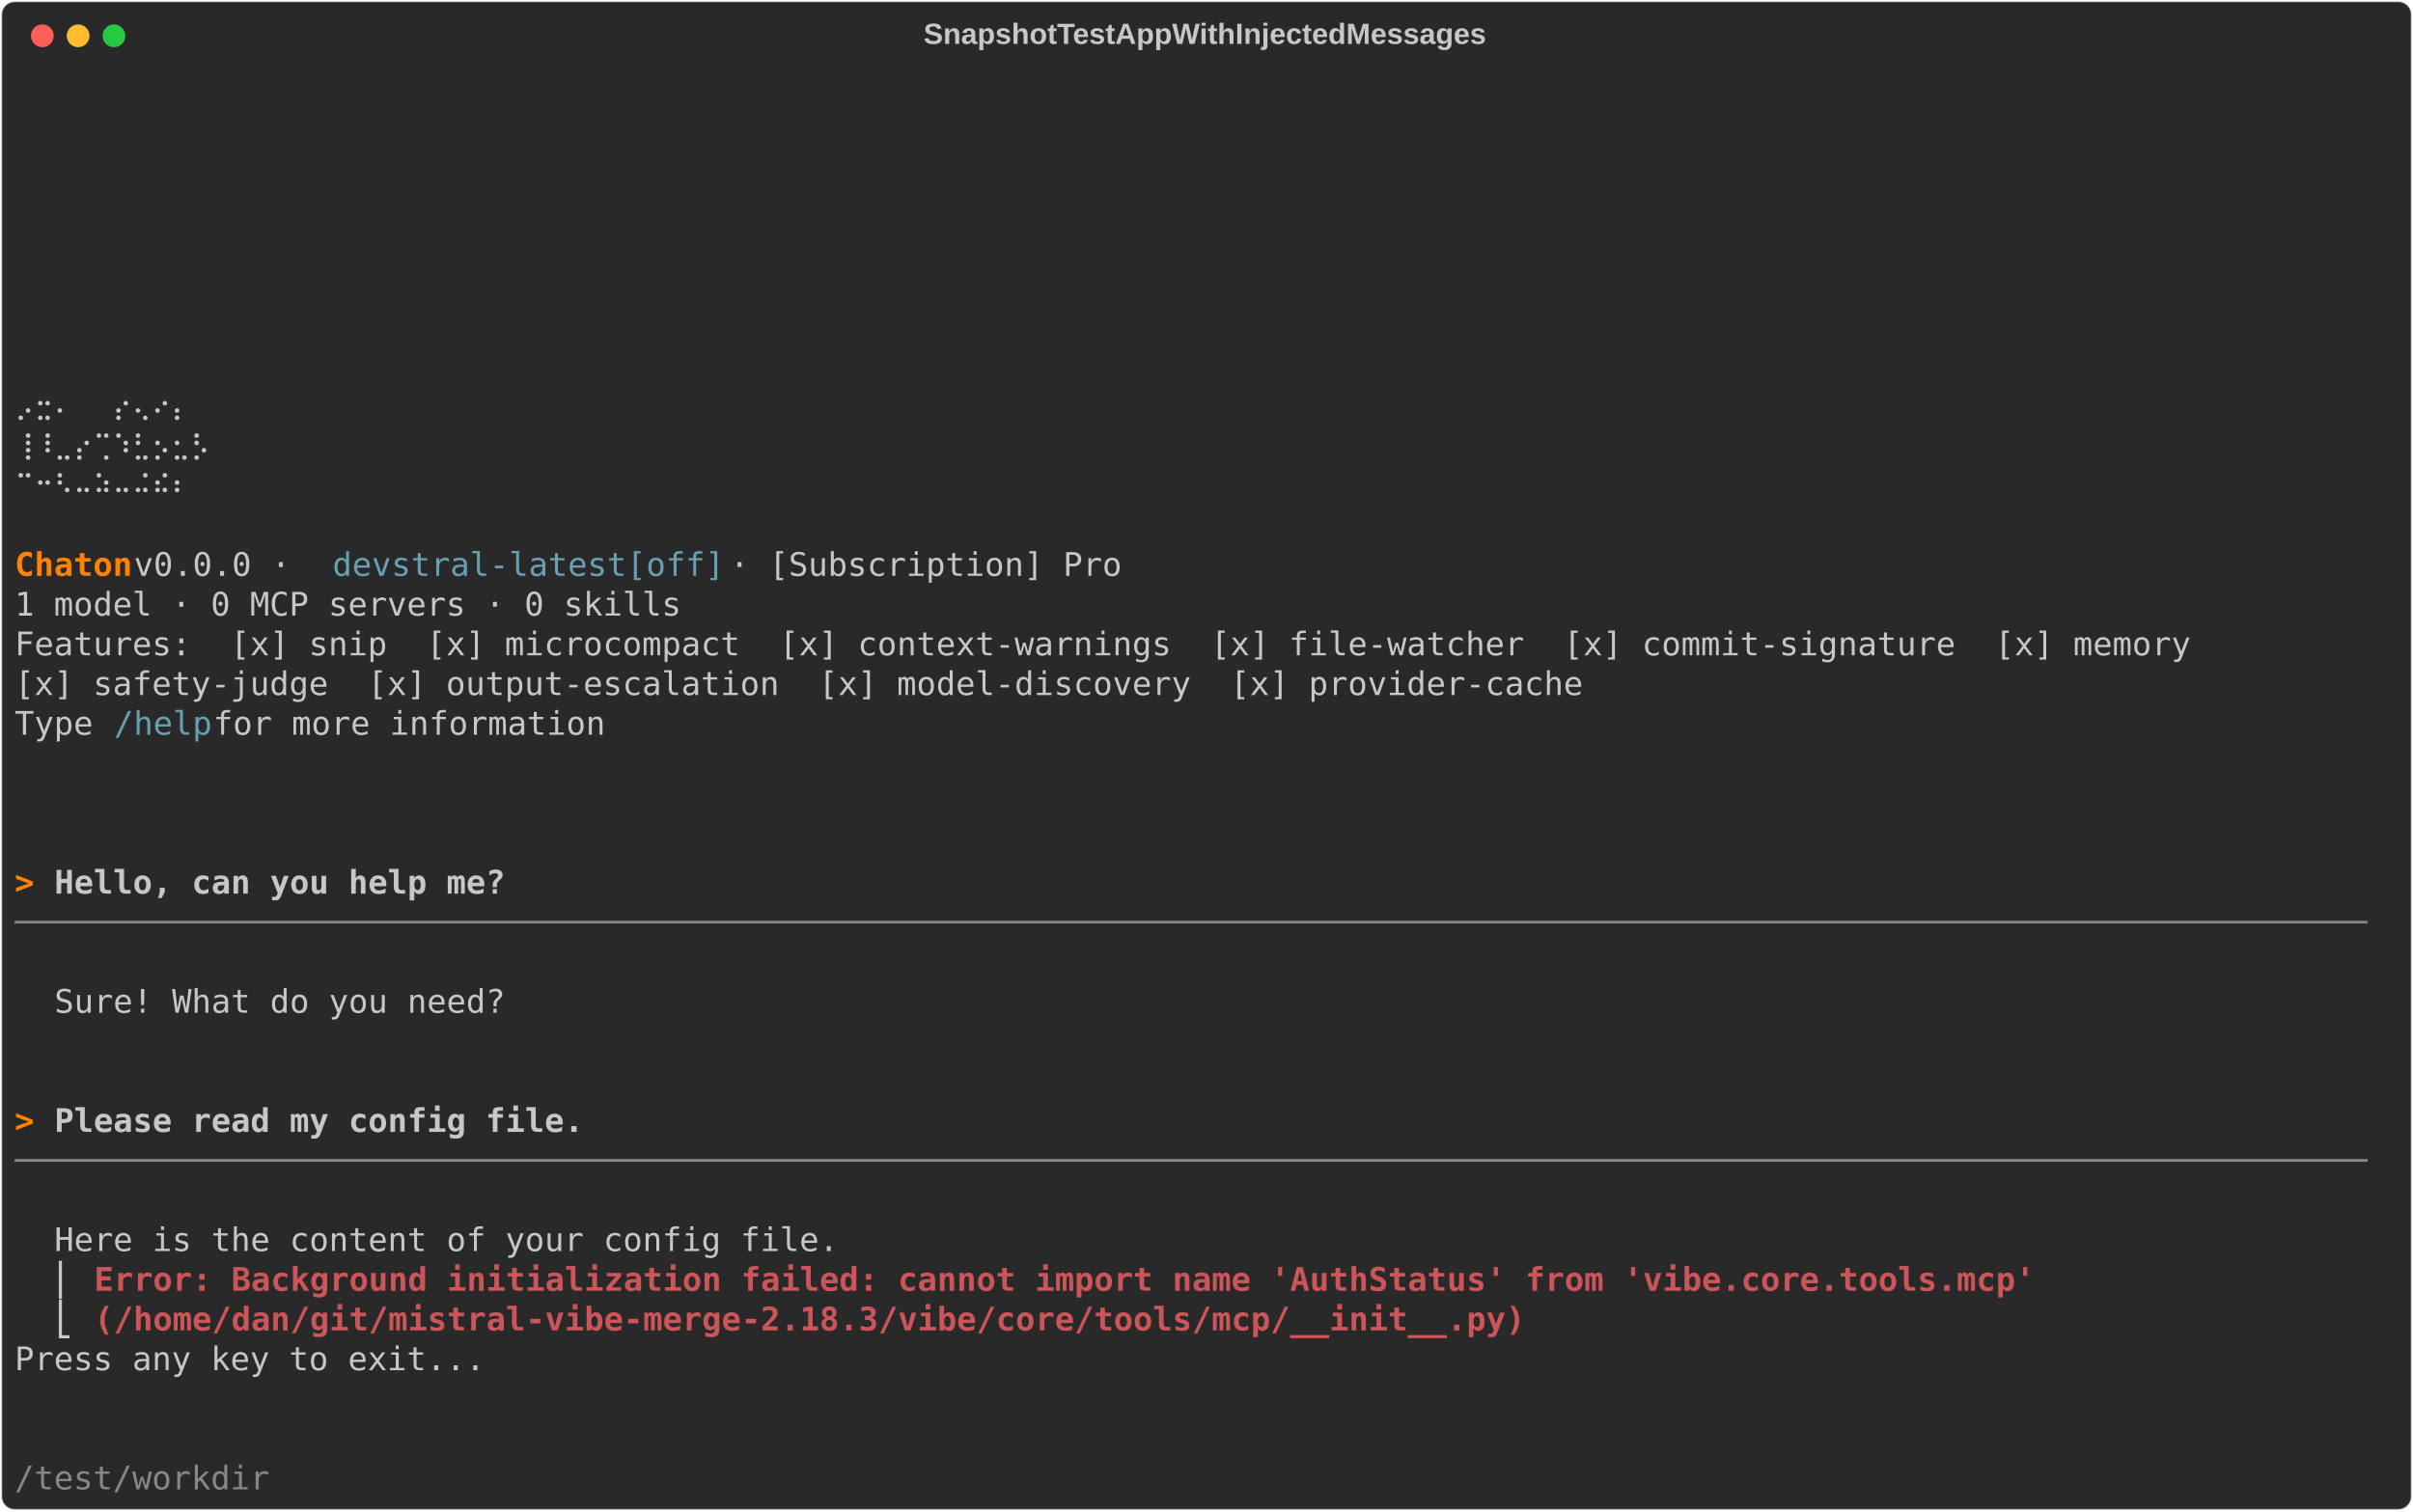
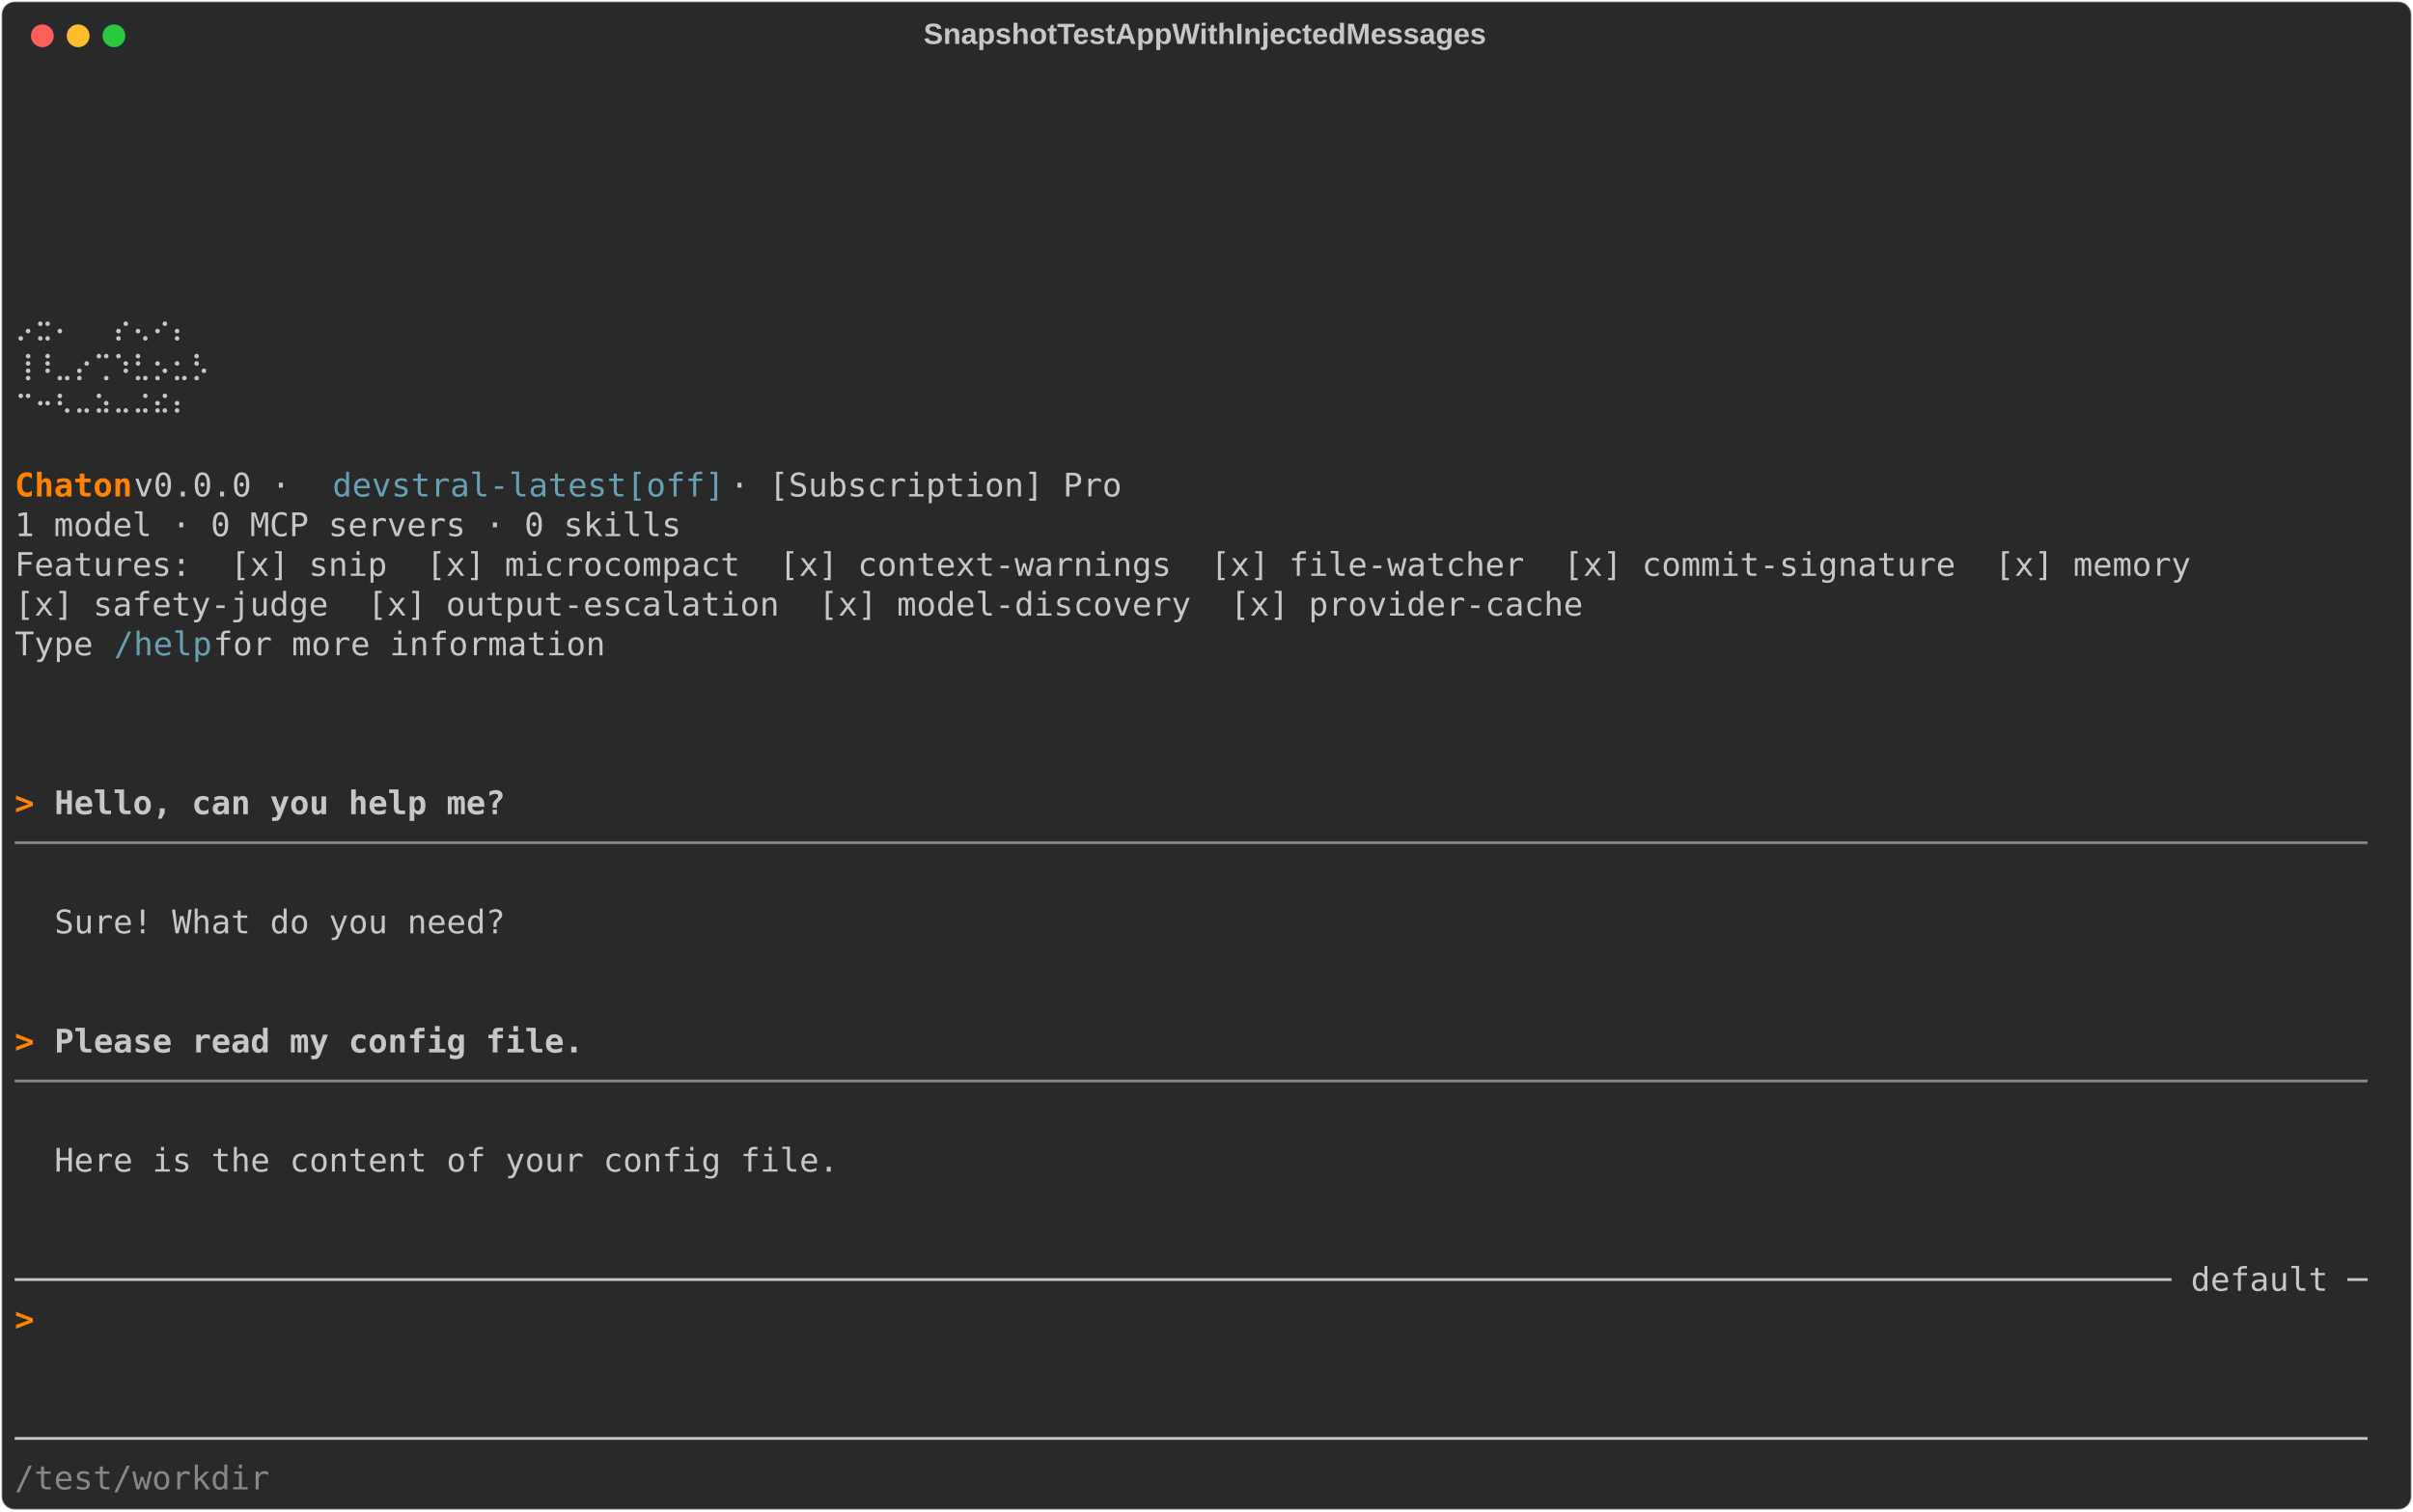
<svg xmlns="http://www.w3.org/2000/svg" class="rich-terminal" viewBox="0 0 1482 928.4">
  <style>

    @font-face {
        font-family: "Fira Code";
        src: local("FiraCode-Regular"),
                url("https://cdnjs.cloudflare.com/ajax/libs/firacode/6.2.0/woff2/FiraCode-Regular.woff2") format("woff2"),
                url("https://cdnjs.cloudflare.com/ajax/libs/firacode/6.2.0/woff/FiraCode-Regular.woff") format("woff");
        font-style: normal;
        font-weight: 400;
    }
    @font-face {
        font-family: "Fira Code";
        src: local("FiraCode-Bold"),
                url("https://cdnjs.cloudflare.com/ajax/libs/firacode/6.2.0/woff2/FiraCode-Bold.woff2") format("woff2"),
                url("https://cdnjs.cloudflare.com/ajax/libs/firacode/6.2.0/woff/FiraCode-Bold.woff") format("woff");
        font-style: bold;
        font-weight: 700;
    }

    .terminal-matrix {
        font-family: Fira Code, monospace;
        font-size: 20px;
        line-height: 24.4px;
        font-variant-east-asian: full-width;
    }

    .terminal-title {
        font-size: 18px;
        font-weight: bold;
        font-family: arial;
    }

    .terminal-r1 { fill: #c5c8c6 }
.terminal-r2 { fill: #ff8205;font-weight: bold }
.terminal-r3 { fill: #68a0b3 }
.terminal-r4 { fill: #c5c8c6;font-weight: bold }
.terminal-r5 { fill: #868887 }
- .terminal-r6 { fill: #cc555a;font-weight: bold }
    </style>
  <defs>
    <clipPath id="terminal-clip-terminal">
      <rect x="0" y="0" width="1463.0" height="877.4" />
    </clipPath>
    <clipPath id="terminal-line-0">
      <rect x="0" y="1.5" width="1464" height="24.65" />
    </clipPath>
    <clipPath id="terminal-line-1">
      <rect x="0" y="25.9" width="1464" height="24.65" />
    </clipPath>
    <clipPath id="terminal-line-2">
      <rect x="0" y="50.3" width="1464" height="24.65" />
    </clipPath>
    <clipPath id="terminal-line-3">
      <rect x="0" y="74.7" width="1464" height="24.65" />
    </clipPath>
    <clipPath id="terminal-line-4">
      <rect x="0" y="99.1" width="1464" height="24.65" />
    </clipPath>
    <clipPath id="terminal-line-5">
      <rect x="0" y="123.5" width="1464" height="24.65" />
    </clipPath>
    <clipPath id="terminal-line-6">
      <rect x="0" y="147.9" width="1464" height="24.65" />
    </clipPath>
    <clipPath id="terminal-line-7">
      <rect x="0" y="172.3" width="1464" height="24.65" />
    </clipPath>
    <clipPath id="terminal-line-8">
      <rect x="0" y="196.7" width="1464" height="24.65" />
    </clipPath>
    <clipPath id="terminal-line-9">
      <rect x="0" y="221.1" width="1464" height="24.65" />
    </clipPath>
    <clipPath id="terminal-line-10">
      <rect x="0" y="245.5" width="1464" height="24.65" />
    </clipPath>
    <clipPath id="terminal-line-11">
      <rect x="0" y="269.9" width="1464" height="24.65" />
    </clipPath>
    <clipPath id="terminal-line-12">
      <rect x="0" y="294.3" width="1464" height="24.65" />
    </clipPath>
    <clipPath id="terminal-line-13">
      <rect x="0" y="318.7" width="1464" height="24.65" />
    </clipPath>
    <clipPath id="terminal-line-14">
      <rect x="0" y="343.1" width="1464" height="24.65" />
    </clipPath>
    <clipPath id="terminal-line-15">
      <rect x="0" y="367.5" width="1464" height="24.65" />
    </clipPath>
    <clipPath id="terminal-line-16">
      <rect x="0" y="391.9" width="1464" height="24.65" />
    </clipPath>
    <clipPath id="terminal-line-17">
      <rect x="0" y="416.3" width="1464" height="24.65" />
    </clipPath>
    <clipPath id="terminal-line-18">
      <rect x="0" y="440.7" width="1464" height="24.65" />
    </clipPath>
    <clipPath id="terminal-line-19">
      <rect x="0" y="465.1" width="1464" height="24.65" />
    </clipPath>
    <clipPath id="terminal-line-20">
      <rect x="0" y="489.5" width="1464" height="24.65" />
    </clipPath>
    <clipPath id="terminal-line-21">
      <rect x="0" y="513.9" width="1464" height="24.65" />
    </clipPath>
    <clipPath id="terminal-line-22">
      <rect x="0" y="538.3" width="1464" height="24.65" />
    </clipPath>
    <clipPath id="terminal-line-23">
      <rect x="0" y="562.7" width="1464" height="24.65" />
    </clipPath>
    <clipPath id="terminal-line-24">
      <rect x="0" y="587.1" width="1464" height="24.65" />
    </clipPath>
    <clipPath id="terminal-line-25">
      <rect x="0" y="611.5" width="1464" height="24.65" />
    </clipPath>
    <clipPath id="terminal-line-26">
      <rect x="0" y="635.9" width="1464" height="24.65" />
    </clipPath>
    <clipPath id="terminal-line-27">
      <rect x="0" y="660.3" width="1464" height="24.65" />
    </clipPath>
    <clipPath id="terminal-line-28">
      <rect x="0" y="684.7" width="1464" height="24.65" />
    </clipPath>
    <clipPath id="terminal-line-29">
      <rect x="0" y="709.1" width="1464" height="24.65" />
    </clipPath>
    <clipPath id="terminal-line-30">
      <rect x="0" y="733.5" width="1464" height="24.65" />
    </clipPath>
    <clipPath id="terminal-line-31">
      <rect x="0" y="757.9" width="1464" height="24.65" />
    </clipPath>
    <clipPath id="terminal-line-32">
      <rect x="0" y="782.3" width="1464" height="24.65" />
    </clipPath>
    <clipPath id="terminal-line-33">
      <rect x="0" y="806.7" width="1464" height="24.65" />
    </clipPath>
    <clipPath id="terminal-line-34">
      <rect x="0" y="831.1" width="1464" height="24.65" />
    </clipPath>
  </defs>
  <rect fill="#292929" stroke="rgba(255,255,255,0.35)" stroke-width="1" x="1" y="1" width="1480" height="926.4" rx="8" />
  <text class="terminal-title" fill="#c5c8c6" text-anchor="middle" x="740" y="27">SnapshotTestAppWithInjectedMessages</text>
  <g transform="translate(26,22)">
    <circle cx="0" cy="0" r="7" fill="#ff5f57" />
    <circle cx="22" cy="0" r="7" fill="#febc2e" />
    <circle cx="44" cy="0" r="7" fill="#28c840" />
  </g>
  <g transform="translate(9, 41)" clip-path="url(#terminal-clip-terminal)">
    <g class="terminal-matrix">
      <text class="terminal-r1" x="1464" y="20" textLength="12.2" clip-path="url(#terminal-line-0)">
</text>
      <text class="terminal-r1" x="1464" y="44.4" textLength="12.2" clip-path="url(#terminal-line-1)">
</text>
      <text class="terminal-r1" x="1464" y="68.8" textLength="12.2" clip-path="url(#terminal-line-2)">
</text>
      <text class="terminal-r1" x="1464" y="93.2" textLength="12.2" clip-path="url(#terminal-line-3)">
</text>
      <text class="terminal-r1" x="1464" y="117.6" textLength="12.2" clip-path="url(#terminal-line-4)">
</text>
      <text class="terminal-r1" x="1464" y="142" textLength="12.2" clip-path="url(#terminal-line-5)">
</text>
+       <text class="terminal-r1" x="0" y="166.4" textLength="134.2" clip-path="url(#terminal-line-6)">  ⡠⣒⠄  ⡔⢄⠔⡄</text>
      <text class="terminal-r1" x="1464" y="166.4" textLength="12.2" clip-path="url(#terminal-line-6)">
</text>
+       <text class="terminal-r1" x="0" y="190.8" textLength="134.2" clip-path="url(#terminal-line-7)"> ⢸⠸⣀⡔⢉⠱⣃⡢⣂⡣</text>
      <text class="terminal-r1" x="1464" y="190.8" textLength="12.2" clip-path="url(#terminal-line-7)">
</text>
-       <text class="terminal-r1" x="0" y="215.2" textLength="134.2" clip-path="url(#terminal-line-8)">  ⡠⣒⠄  ⡔⢄⠔⡄</text>
+       <text class="terminal-r1" x="0" y="215.2" textLength="134.2" clip-path="url(#terminal-line-8)">  ⠉⠒⠣⠤⠵⠤⠬⠮⠆</text>
      <text class="terminal-r1" x="1464" y="215.2" textLength="12.2" clip-path="url(#terminal-line-8)">
</text>
-       <text class="terminal-r1" x="0" y="239.6" textLength="134.2" clip-path="url(#terminal-line-9)"> ⢸⠸⣀⡔⢉⠱⣃⡢⣂⡣</text>
      <text class="terminal-r1" x="1464" y="239.6" textLength="12.2" clip-path="url(#terminal-line-9)">
</text>
-       <text class="terminal-r1" x="0" y="264" textLength="134.2" clip-path="url(#terminal-line-10)">  ⠉⠒⠣⠤⠵⠤⠬⠮⠆</text>
+       <text class="terminal-r2" x="0" y="264" textLength="73.2" clip-path="url(#terminal-line-10)">Chaton</text>
+       <text class="terminal-r1" x="73.2" y="264" textLength="122" clip-path="url(#terminal-line-10)"> v0.0.0 · </text>
+       <text class="terminal-r3" x="195.2" y="264" textLength="244" clip-path="url(#terminal-line-10)">devstral-latest[off]</text>
+       <text class="terminal-r1" x="439.2" y="264" textLength="256.2" clip-path="url(#terminal-line-10)"> · [Subscription] Pro</text>
      <text class="terminal-r1" x="1464" y="264" textLength="12.2" clip-path="url(#terminal-line-10)">
</text>
+       <text class="terminal-r1" x="0" y="288.4" textLength="414.8" clip-path="url(#terminal-line-11)">1 model · 0 MCP servers · 0 skills</text>
      <text class="terminal-r1" x="1464" y="288.4" textLength="12.2" clip-path="url(#terminal-line-11)">
</text>
-       <text class="terminal-r2" x="0" y="312.8" textLength="73.2" clip-path="url(#terminal-line-12)">Chaton</text>
-       <text class="terminal-r1" x="73.2" y="312.8" textLength="122" clip-path="url(#terminal-line-12)"> v0.0.0 · </text>
-       <text class="terminal-r3" x="195.2" y="312.8" textLength="244" clip-path="url(#terminal-line-12)">devstral-latest[off]</text>
-       <text class="terminal-r1" x="439.2" y="312.8" textLength="256.2" clip-path="url(#terminal-line-12)"> · [Subscription] Pro</text>
+       <text class="terminal-r1" x="0" y="312.8" textLength="1354.2" clip-path="url(#terminal-line-12)">Features:  [x] snip  [x] microcompact  [x] context-warnings  [x] file-watcher  [x] commit-signature  [x] memory</text>
      <text class="terminal-r1" x="1464" y="312.8" textLength="12.2" clip-path="url(#terminal-line-12)">
</text>
-       <text class="terminal-r1" x="0" y="337.2" textLength="414.8" clip-path="url(#terminal-line-13)">1 model · 0 MCP servers · 0 skills</text>
+       <text class="terminal-r1" x="0" y="337.2" textLength="1110.2" clip-path="url(#terminal-line-13)">           [x] safety-judge  [x] output-escalation  [x] model-discovery  [x] provider-cache</text>
      <text class="terminal-r1" x="1464" y="337.2" textLength="12.2" clip-path="url(#terminal-line-13)">
</text>
-       <text class="terminal-r1" x="0" y="361.6" textLength="1354.2" clip-path="url(#terminal-line-14)">Features:  [x] snip  [x] microcompact  [x] context-warnings  [x] file-watcher  [x] commit-signature  [x] memory</text>
+       <text class="terminal-r1" x="0" y="361.6" textLength="61" clip-path="url(#terminal-line-14)">Type </text>
+       <text class="terminal-r3" x="61" y="361.6" textLength="61" clip-path="url(#terminal-line-14)">/help</text>
+       <text class="terminal-r1" x="122" y="361.6" textLength="256.2" clip-path="url(#terminal-line-14)"> for more information</text>
      <text class="terminal-r1" x="1464" y="361.6" textLength="12.2" clip-path="url(#terminal-line-14)">
</text>
-       <text class="terminal-r1" x="0" y="386" textLength="1110.2" clip-path="url(#terminal-line-15)">           [x] safety-judge  [x] output-escalation  [x] model-discovery  [x] provider-cache</text>
      <text class="terminal-r1" x="1464" y="386" textLength="12.2" clip-path="url(#terminal-line-15)">
</text>
-       <text class="terminal-r1" x="0" y="410.4" textLength="61" clip-path="url(#terminal-line-16)">Type </text>
-       <text class="terminal-r3" x="61" y="410.4" textLength="61" clip-path="url(#terminal-line-16)">/help</text>
-       <text class="terminal-r1" x="122" y="410.4" textLength="256.2" clip-path="url(#terminal-line-16)"> for more information</text>
      <text class="terminal-r1" x="1464" y="410.4" textLength="12.2" clip-path="url(#terminal-line-16)">
</text>
      <text class="terminal-r1" x="1464" y="434.8" textLength="12.2" clip-path="url(#terminal-line-17)">
</text>
+       <text class="terminal-r2" x="0" y="459.2" textLength="24.4" clip-path="url(#terminal-line-18)">&gt; </text>
+       <text class="terminal-r4" x="24.4" y="459.2" textLength="280.6" clip-path="url(#terminal-line-18)">Hello, can you help me?</text>
      <text class="terminal-r1" x="1464" y="459.2" textLength="12.2" clip-path="url(#terminal-line-18)">
</text>
+       <text class="terminal-r5" x="0" y="483.6" textLength="1464" clip-path="url(#terminal-line-19)">────────────────────────────────────────────────────────────────────────────────────────────────────────────────────────</text>
      <text class="terminal-r1" x="1464" y="483.6" textLength="12.2" clip-path="url(#terminal-line-19)">
</text>
-       <text class="terminal-r2" x="0" y="508" textLength="24.4" clip-path="url(#terminal-line-20)">&gt; </text>
-       <text class="terminal-r4" x="24.4" y="508" textLength="280.6" clip-path="url(#terminal-line-20)">Hello, can you help me?</text>
      <text class="terminal-r1" x="1464" y="508" textLength="12.2" clip-path="url(#terminal-line-20)">
</text>
-       <text class="terminal-r5" x="0" y="532.4" textLength="1464" clip-path="url(#terminal-line-21)">────────────────────────────────────────────────────────────────────────────────────────────────────────────────────────</text>
+       <text class="terminal-r1" x="24.4" y="532.4" textLength="280.6" clip-path="url(#terminal-line-21)">Sure! What do you need?</text>
      <text class="terminal-r1" x="1464" y="532.4" textLength="12.2" clip-path="url(#terminal-line-21)">
</text>
      <text class="terminal-r1" x="1464" y="556.8" textLength="12.2" clip-path="url(#terminal-line-22)">
</text>
-       <text class="terminal-r1" x="24.4" y="581.2" textLength="280.6" clip-path="url(#terminal-line-23)">Sure! What do you need?</text>
      <text class="terminal-r1" x="1464" y="581.2" textLength="12.2" clip-path="url(#terminal-line-23)">
</text>
+       <text class="terminal-r2" x="0" y="605.6" textLength="24.4" clip-path="url(#terminal-line-24)">&gt; </text>
+       <text class="terminal-r4" x="24.4" y="605.6" textLength="329.4" clip-path="url(#terminal-line-24)">Please read my config file.</text>
      <text class="terminal-r1" x="1464" y="605.6" textLength="12.2" clip-path="url(#terminal-line-24)">
</text>
+       <text class="terminal-r5" x="0" y="630" textLength="1464" clip-path="url(#terminal-line-25)">────────────────────────────────────────────────────────────────────────────────────────────────────────────────────────</text>
      <text class="terminal-r1" x="1464" y="630" textLength="12.2" clip-path="url(#terminal-line-25)">
</text>
-       <text class="terminal-r2" x="0" y="654.4" textLength="24.4" clip-path="url(#terminal-line-26)">&gt; </text>
-       <text class="terminal-r4" x="24.4" y="654.4" textLength="329.4" clip-path="url(#terminal-line-26)">Please read my config file.</text>
      <text class="terminal-r1" x="1464" y="654.4" textLength="12.2" clip-path="url(#terminal-line-26)">
</text>
-       <text class="terminal-r5" x="0" y="678.8" textLength="1464" clip-path="url(#terminal-line-27)">────────────────────────────────────────────────────────────────────────────────────────────────────────────────────────</text>
+       <text class="terminal-r1" x="24.4" y="678.8" textLength="488" clip-path="url(#terminal-line-27)">Here is the content of your config file.</text>
      <text class="terminal-r1" x="1464" y="678.8" textLength="12.2" clip-path="url(#terminal-line-27)">
</text>
      <text class="terminal-r1" x="1464" y="703.2" textLength="12.2" clip-path="url(#terminal-line-28)">
</text>
-       <text class="terminal-r1" x="24.4" y="727.6" textLength="488" clip-path="url(#terminal-line-29)">Here is the content of your config file.</text>
      <text class="terminal-r1" x="1464" y="727.6" textLength="12.2" clip-path="url(#terminal-line-29)">
</text>
-       <text class="terminal-r1" x="24.4" y="752" textLength="12.2" clip-path="url(#terminal-line-30)">⎢</text>
-       <text class="terminal-r6" x="48.8" y="752" textLength="1207.8" clip-path="url(#terminal-line-30)">Error: Background initialization failed: cannot import name 'AuthStatus' from 'vibe.core.tools.mcp'</text>
+       <text class="terminal-r1" x="0" y="752" textLength="1464" clip-path="url(#terminal-line-30)">────────────────────────────────────────────────────────────────────────────────────────────────────────────── default ─</text>
      <text class="terminal-r1" x="1464" y="752" textLength="12.2" clip-path="url(#terminal-line-30)">
</text>
-       <text class="terminal-r1" x="24.4" y="776.4" textLength="12.2" clip-path="url(#terminal-line-31)">⎣</text>
-       <text class="terminal-r6" x="48.8" y="776.4" textLength="890.6" clip-path="url(#terminal-line-31)">(/home/dan/git/mistral-vibe-merge-2.18.3/vibe/core/tools/mcp/__init__.py)</text>
+       <text class="terminal-r2" x="0" y="776.4" textLength="12.2" clip-path="url(#terminal-line-31)">&gt;</text>
      <text class="terminal-r1" x="1464" y="776.4" textLength="12.2" clip-path="url(#terminal-line-31)">
</text>
-       <text class="terminal-r1" x="0" y="800.8" textLength="292.8" clip-path="url(#terminal-line-32)">Press any key to exit...</text>
      <text class="terminal-r1" x="1464" y="800.8" textLength="12.2" clip-path="url(#terminal-line-32)">
</text>
      <text class="terminal-r1" x="1464" y="825.2" textLength="12.2" clip-path="url(#terminal-line-33)">
</text>
+       <text class="terminal-r1" x="0" y="849.6" textLength="1464" clip-path="url(#terminal-line-34)">────────────────────────────────────────────────────────────────────────────────────────────────────────────────────────</text>
      <text class="terminal-r1" x="1464" y="849.6" textLength="12.2" clip-path="url(#terminal-line-34)">
</text>
      <text class="terminal-r5" x="0" y="874" textLength="158.6" clip-path="url(#terminal-line-35)">/test/workdir</text>
    </g>
  </g>
</svg>
